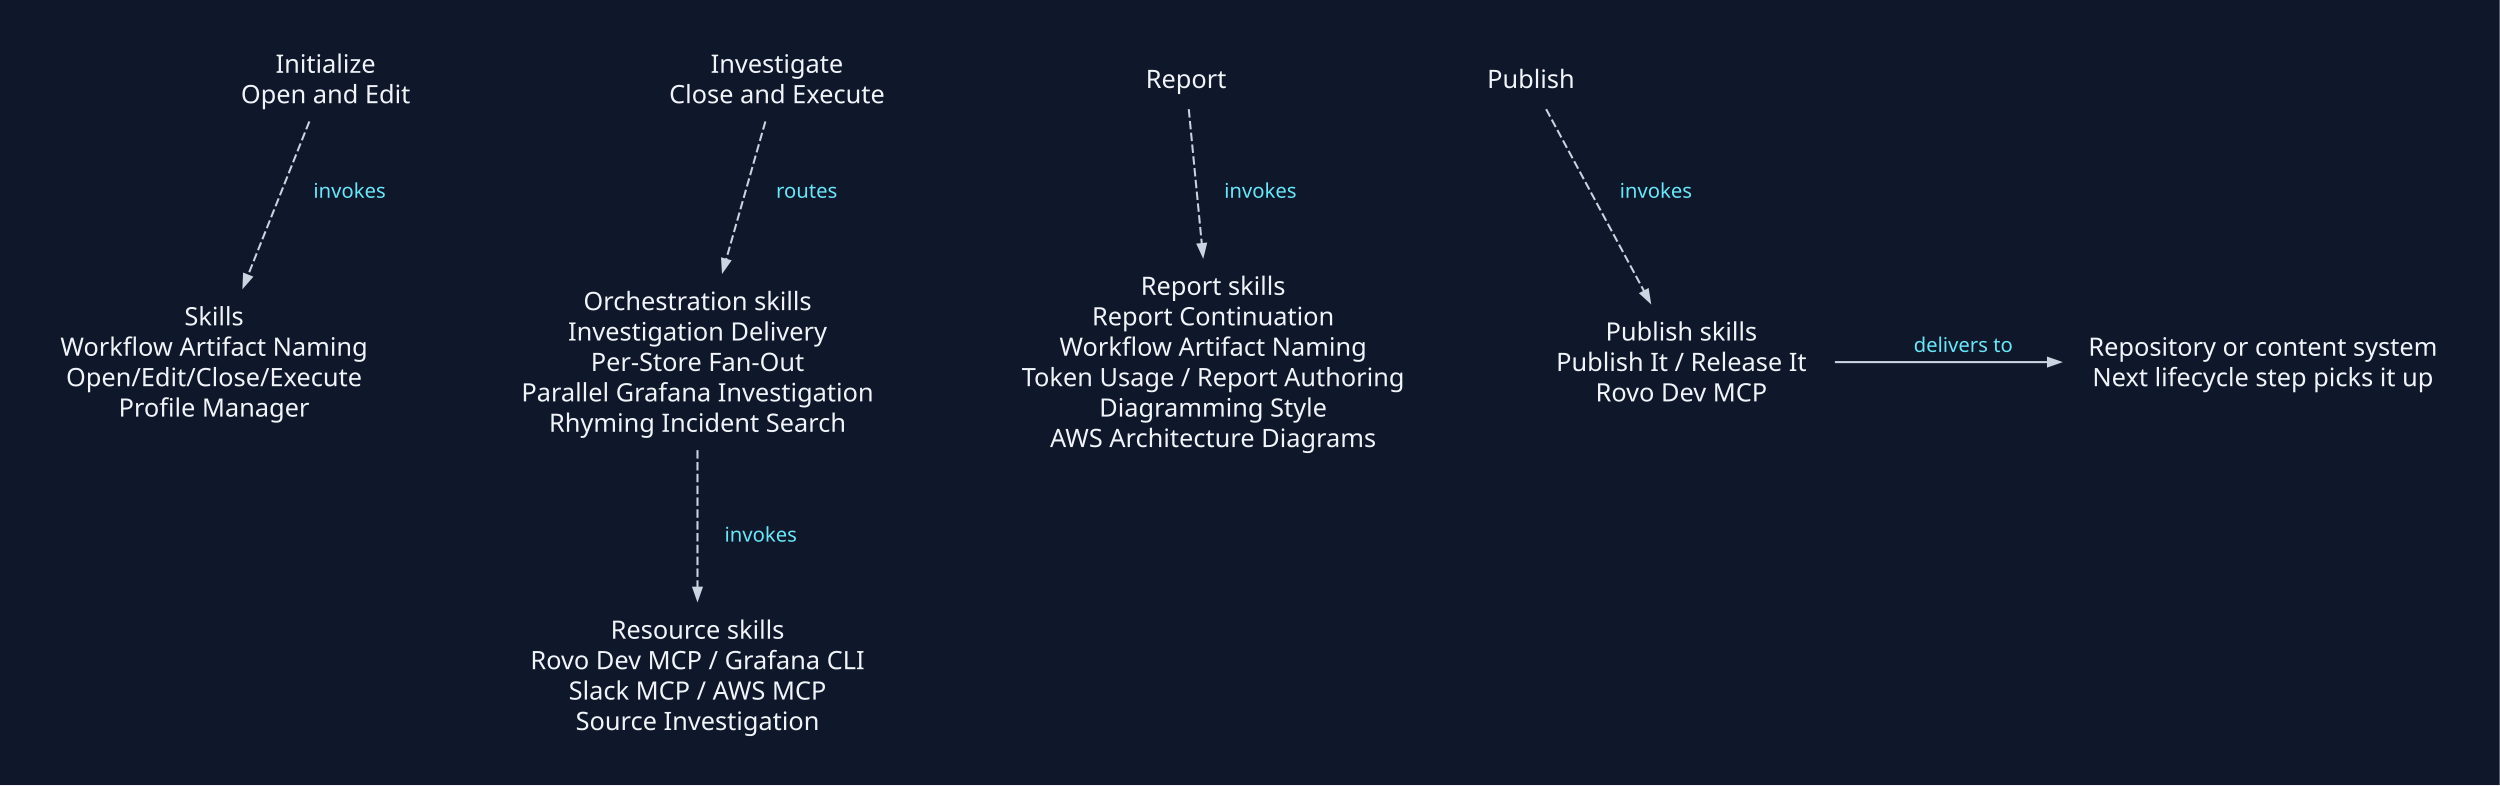
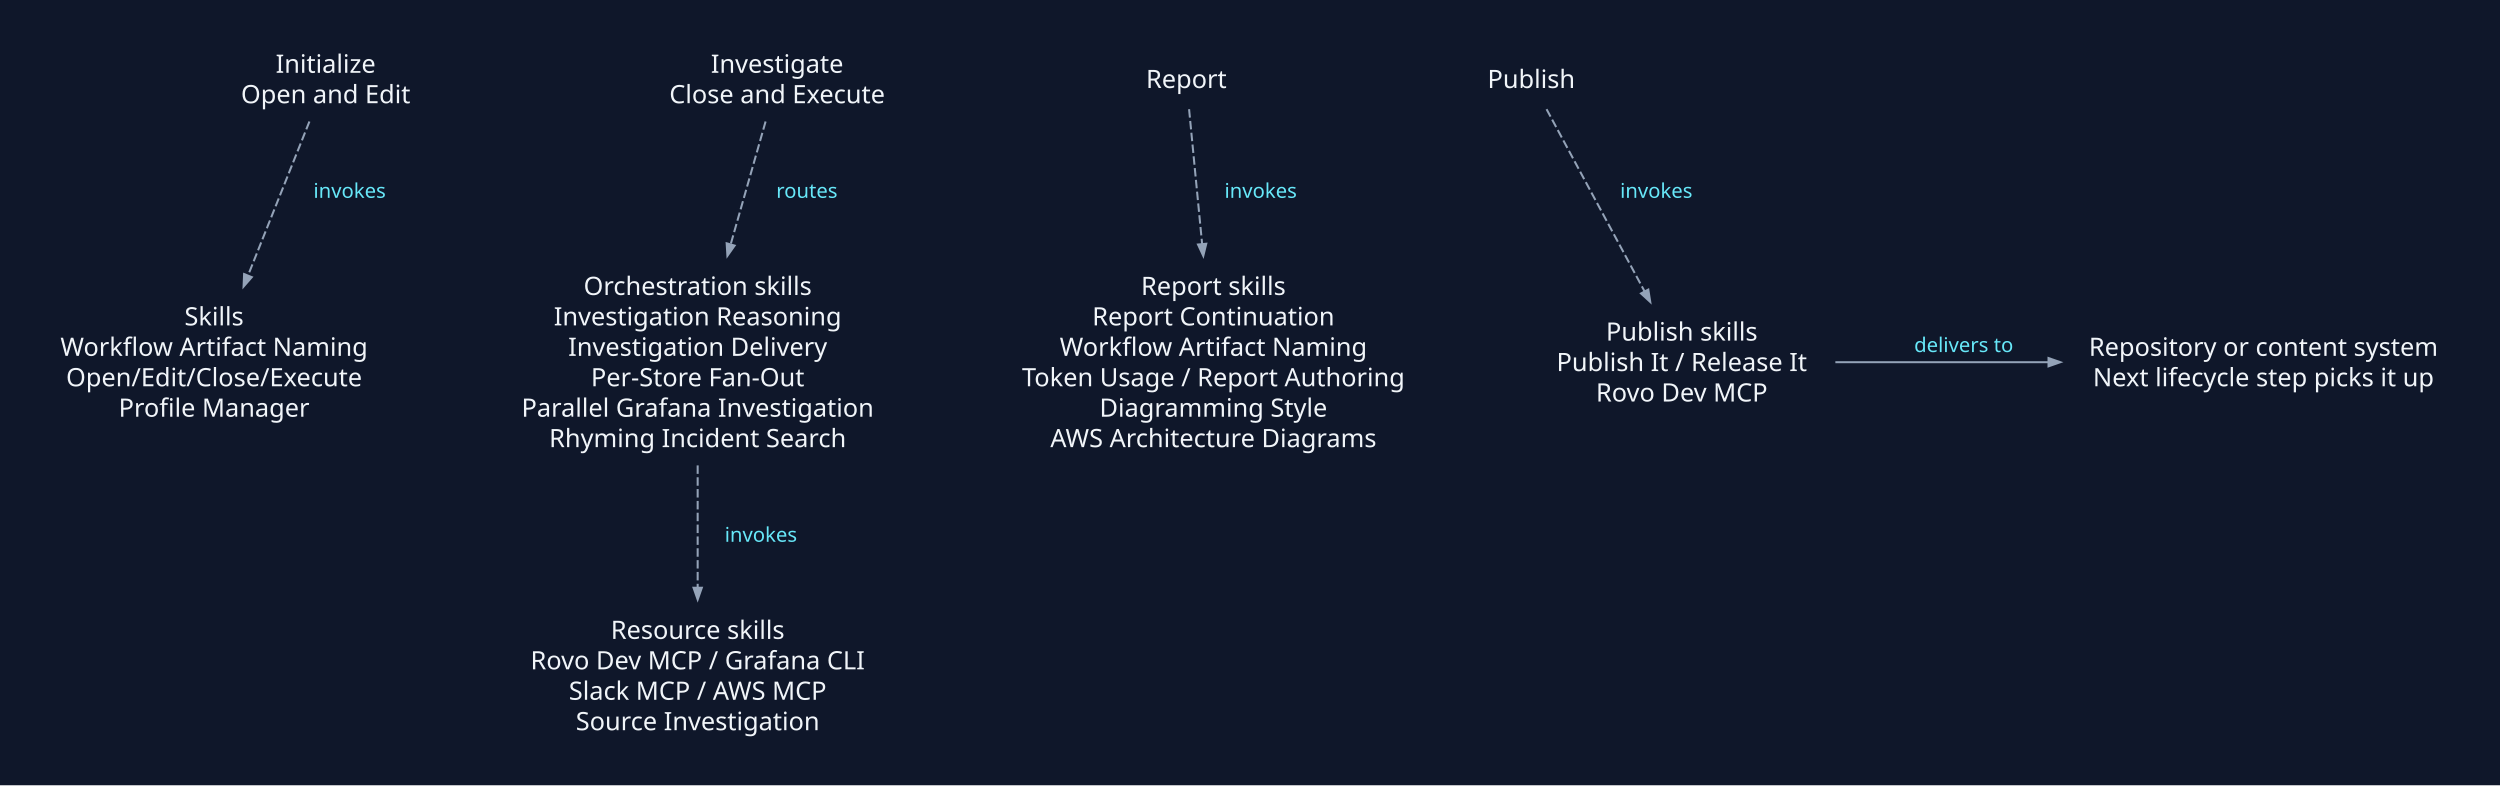
- <svg xmlns="http://www.w3.org/2000/svg" width="3081pt" height="968pt" viewBox="0.00 0.00 3081.00 968.00">
-   <g id="graph0" class="graph" transform="scale(2.08333 2.08333) rotate(0) translate(21.6 442.8)">
+ <svg xmlns="http://www.w3.org/2000/svg" width="2957pt" height="929pt" viewBox="0.00 0.00 2957.00 929.00">
+   <g id="graph0" class="graph" transform="scale(2 2) rotate(0) translate(21.6 442.8)">
    <polygon fill="#0f172a" stroke="none" points="-21.6,21.6 -21.6,-442.8 1457.1,-442.8 1457.1,21.6 -21.6,21.6" />
    <g id="node1" class="node">
      <text xml:space="preserve" text-anchor="middle" x="171" y="-399.75" font-family="Trebuchet MS" font-size="15.00" fill="#f1f5f9">Initialize</text>
      <text xml:space="preserve" text-anchor="middle" x="171" y="-381.75" font-family="Trebuchet MS" font-size="15.00" fill="#f1f5f9">Open and Edit</text>
    </g>
    <g id="node2" class="node">
      <text xml:space="preserve" text-anchor="middle" x="438" y="-399.75" font-family="Trebuchet MS" font-size="15.00" fill="#f1f5f9">Investigate</text>
      <text xml:space="preserve" text-anchor="middle" x="438" y="-381.75" font-family="Trebuchet MS" font-size="15.00" fill="#f1f5f9">Close and Execute</text>
    </g>
    <g id="node5" class="node">
      <text xml:space="preserve" text-anchor="middle" x="105" y="-250.35" font-family="Trebuchet MS" font-size="15.00" fill="#f1f5f9">Skills</text>
      <text xml:space="preserve" text-anchor="middle" x="105" y="-232.35" font-family="Trebuchet MS" font-size="15.00" fill="#f1f5f9">Workflow Artifact Naming</text>
      <text xml:space="preserve" text-anchor="middle" x="105" y="-214.35" font-family="Trebuchet MS" font-size="15.00" fill="#f1f5f9">Open/Edit/Close/Execute</text>
      <text xml:space="preserve" text-anchor="middle" x="105" y="-196.35" font-family="Trebuchet MS" font-size="15.00" fill="#f1f5f9">Profile Manager</text>
    </g>
    <g id="edge4" class="edge">
-       <path fill="none" stroke="#cbd5e1" stroke-width="1.2" stroke-dasharray="5,2" d="M161.4,-370.95C151.89,-347.1 137.02,-309.84 124.94,-279.56" />
-       <polygon fill="#cbd5e1" stroke="#cbd5e1" stroke-width="1.2" points="127.31,-278.9 122.44,-273.31 122.76,-280.72 127.31,-278.9" />
+       <path fill="none" stroke="#94a3b8" stroke-width="1.2" stroke-dasharray="5,2" d="M161.4,-370.95C151.89,-347.1 137.02,-309.84 124.94,-279.56" />
+       <polygon fill="#94a3b8" stroke="#94a3b8" stroke-width="1.2" points="127.31,-278.9 122.44,-273.31 122.76,-280.72 127.31,-278.9" />
      <text xml:space="preserve" text-anchor="start" x="163.77" y="-325.8" font-family="Trebuchet MS" font-size="12.00" fill="#67e8f9">invokes</text>
    </g>
    <g id="node3" class="node">
      <text xml:space="preserve" text-anchor="middle" x="680" y="-390.75" font-family="Trebuchet MS" font-size="15.00" fill="#f1f5f9">Report</text>
    </g>
    <g id="node6" class="node">
-       <text xml:space="preserve" text-anchor="middle" x="391" y="-259.35" font-family="Trebuchet MS" font-size="15.00" fill="#f1f5f9">Orchestration skills</text>
-       <text xml:space="preserve" text-anchor="middle" x="391" y="-241.35" font-family="Trebuchet MS" font-size="15.00" fill="#f1f5f9">Investigation Delivery</text>
-       <text xml:space="preserve" text-anchor="middle" x="391" y="-223.35" font-family="Trebuchet MS" font-size="15.00" fill="#f1f5f9">Per-Store Fan-Out</text>
-       <text xml:space="preserve" text-anchor="middle" x="391" y="-205.35" font-family="Trebuchet MS" font-size="15.00" fill="#f1f5f9">Parallel Grafana Investigation</text>
-       <text xml:space="preserve" text-anchor="middle" x="391" y="-187.35" font-family="Trebuchet MS" font-size="15.00" fill="#f1f5f9">Rhyming Incident Search</text>
+       <text xml:space="preserve" text-anchor="middle" x="391" y="-268.35" font-family="Trebuchet MS" font-size="15.00" fill="#f1f5f9">Orchestration skills</text>
+       <text xml:space="preserve" text-anchor="middle" x="391" y="-250.35" font-family="Trebuchet MS" font-size="15.00" fill="#f1f5f9">Investigation Reasoning</text>
+       <text xml:space="preserve" text-anchor="middle" x="391" y="-232.35" font-family="Trebuchet MS" font-size="15.00" fill="#f1f5f9">Investigation Delivery</text>
+       <text xml:space="preserve" text-anchor="middle" x="391" y="-214.35" font-family="Trebuchet MS" font-size="15.00" fill="#f1f5f9">Per-Store Fan-Out</text>
+       <text xml:space="preserve" text-anchor="middle" x="391" y="-196.35" font-family="Trebuchet MS" font-size="15.00" fill="#f1f5f9">Parallel Grafana Investigation</text>
+       <text xml:space="preserve" text-anchor="middle" x="391" y="-178.35" font-family="Trebuchet MS" font-size="15.00" fill="#f1f5f9">Rhyming Incident Search</text>
    </g>
    <g id="edge5" class="edge">
-       <path fill="none" stroke="#cbd5e1" stroke-width="1.2" stroke-dasharray="5,2" d="M431.17,-370.95C425.07,-349.5 415.9,-317.21 407.85,-288.91" />
-       <polygon fill="#cbd5e1" stroke="#cbd5e1" stroke-width="1.2" points="410.27,-288.47 406,-282.4 405.56,-289.81 410.27,-288.47" />
+       <path fill="none" stroke="#94a3b8" stroke-width="1.2" stroke-dasharray="5,2" d="M431.17,-370.95C425.72,-351.79 417.82,-323.97 410.46,-298.08" />
+       <polygon fill="#94a3b8" stroke="#94a3b8" stroke-width="1.2" points="412.86,-297.56 408.59,-291.5 408.15,-298.9 412.86,-297.56" />
      <text xml:space="preserve" text-anchor="start" x="437.46" y="-325.8" font-family="Trebuchet MS" font-size="12.00" fill="#67e8f9">routes</text>
    </g>
    <g id="node4" class="node">
      <text xml:space="preserve" text-anchor="middle" x="884" y="-390.75" font-family="Trebuchet MS" font-size="15.00" fill="#f1f5f9">Publish</text>
    </g>
    <g id="node8" class="node">
      <text xml:space="preserve" text-anchor="middle" x="696" y="-268.35" font-family="Trebuchet MS" font-size="15.00" fill="#f1f5f9">Report skills</text>
      <text xml:space="preserve" text-anchor="middle" x="696" y="-250.35" font-family="Trebuchet MS" font-size="15.00" fill="#f1f5f9">Report Continuation</text>
      <text xml:space="preserve" text-anchor="middle" x="696" y="-232.35" font-family="Trebuchet MS" font-size="15.00" fill="#f1f5f9">Workflow Artifact Naming</text>
      <text xml:space="preserve" text-anchor="middle" x="696" y="-214.35" font-family="Trebuchet MS" font-size="15.00" fill="#f1f5f9">Token Usage / Report Authoring</text>
      <text xml:space="preserve" text-anchor="middle" x="696" y="-196.35" font-family="Trebuchet MS" font-size="15.00" fill="#f1f5f9">Diagramming Style</text>
      <text xml:space="preserve" text-anchor="middle" x="696" y="-178.35" font-family="Trebuchet MS" font-size="15.00" fill="#f1f5f9">AWS Architecture Diagrams</text>
    </g>
    <g id="edge7" class="edge">
-       <path fill="none" stroke="#cbd5e1" stroke-width="1.2" stroke-dasharray="5,2" d="M681.62,-378.23C683.44,-359.39 686.52,-327.61 689.36,-298.25" />
-       <polygon fill="#cbd5e1" stroke="#cbd5e1" stroke-width="1.2" points="691.78,-298.66 690.02,-291.45 686.9,-298.19 691.78,-298.66" />
+       <path fill="none" stroke="#94a3b8" stroke-width="1.2" stroke-dasharray="5,2" d="M681.62,-378.23C683.44,-359.39 686.52,-327.61 689.36,-298.25" />
+       <polygon fill="#94a3b8" stroke="#94a3b8" stroke-width="1.2" points="691.78,-298.66 690.02,-291.45 686.9,-298.19 691.78,-298.66" />
      <text xml:space="preserve" text-anchor="start" x="702.57" y="-325.8" font-family="Trebuchet MS" font-size="12.00" fill="#67e8f9">invokes</text>
    </g>
    <g id="node9" class="node">
      <text xml:space="preserve" text-anchor="middle" x="973" y="-241.35" font-family="Trebuchet MS" font-size="15.00" fill="#f1f5f9">Publish skills</text>
      <text xml:space="preserve" text-anchor="middle" x="973" y="-223.35" font-family="Trebuchet MS" font-size="15.00" fill="#f1f5f9">Publish It / Release It</text>
      <text xml:space="preserve" text-anchor="middle" x="973" y="-205.35" font-family="Trebuchet MS" font-size="15.00" fill="#f1f5f9">Rovo Dev MCP</text>
    </g>
    <g id="edge8" class="edge">
-       <path fill="none" stroke="#cbd5e1" stroke-width="1.2" stroke-dasharray="5,2" d="M893.02,-378.23C906.54,-353.11 932.45,-304.96 951.12,-270.26" />
-       <polygon fill="#cbd5e1" stroke="#cbd5e1" stroke-width="1.2" points="953.2,-271.56 954.36,-264.23 948.89,-269.24 953.2,-271.56" />
+       <path fill="none" stroke="#94a3b8" stroke-width="1.2" stroke-dasharray="5,2" d="M893.02,-378.23C906.54,-353.11 932.45,-304.96 951.12,-270.26" />
+       <polygon fill="#94a3b8" stroke="#94a3b8" stroke-width="1.2" points="953.2,-271.56 954.36,-264.23 948.89,-269.24 953.2,-271.56" />
      <text xml:space="preserve" text-anchor="start" x="936.53" y="-325.8" font-family="Trebuchet MS" font-size="12.00" fill="#67e8f9">invokes</text>
    </g>
    <g id="node7" class="node">
      <text xml:space="preserve" text-anchor="middle" x="391" y="-64.95" font-family="Trebuchet MS" font-size="15.00" fill="#f1f5f9">Resource skills</text>
      <text xml:space="preserve" text-anchor="middle" x="391" y="-46.95" font-family="Trebuchet MS" font-size="15.00" fill="#f1f5f9">Rovo Dev MCP / Grafana CLI</text>
      <text xml:space="preserve" text-anchor="middle" x="391" y="-28.95" font-family="Trebuchet MS" font-size="15.00" fill="#f1f5f9">Slack MCP / AWS MCP</text>
      <text xml:space="preserve" text-anchor="middle" x="391" y="-10.95" font-family="Trebuchet MS" font-size="15.00" fill="#f1f5f9">Source Investigation</text>
    </g>
    <g id="edge6" class="edge">
-       <path fill="none" stroke="#cbd5e1" stroke-width="1.2" stroke-dasharray="5,2" d="M391,-176.51C391,-151.1 391,-120.48 391,-95.1" />
-       <polygon fill="#cbd5e1" stroke="#cbd5e1" stroke-width="1.2" points="393.45,-95.17 391,-88.17 388.55,-95.17 393.45,-95.17" />
+       <path fill="none" stroke="#94a3b8" stroke-width="1.2" stroke-dasharray="5,2" d="M391,-167.55C391,-144.12 391,-117.56 391,-95.09" />
+       <polygon fill="#94a3b8" stroke="#94a3b8" stroke-width="1.2" points="393.45,-95.2 391,-88.2 388.55,-95.2 393.45,-95.2" />
      <text xml:space="preserve" text-anchor="start" x="407" y="-122.4" font-family="Trebuchet MS" font-size="12.00" fill="#67e8f9">invokes</text>
    </g>
    <g id="node10" class="node">
      <text xml:space="preserve" text-anchor="middle" x="1317" y="-232.35" font-family="Trebuchet MS" font-size="15.00" fill="#f1f5f9">Repository or content system</text>
      <text xml:space="preserve" text-anchor="middle" x="1317" y="-214.35" font-family="Trebuchet MS" font-size="15.00" fill="#f1f5f9">Next lifecycle step picks it up</text>
    </g>
    <g id="edge9" class="edge">
-       <path fill="none" stroke="#cbd5e1" stroke-width="1.2" d="M1063.83,-228.6C1102.47,-228.6 1148.21,-228.6 1190.1,-228.6" />
-       <polygon fill="#cbd5e1" stroke="#cbd5e1" stroke-width="1.2" points="1189.89,-231.05 1196.89,-228.6 1189.89,-226.15 1189.89,-231.05" />
+       <path fill="none" stroke="#94a3b8" stroke-width="1.2" d="M1063.83,-228.6C1102.47,-228.6 1148.21,-228.6 1190.1,-228.6" />
+       <polygon fill="#94a3b8" stroke="#94a3b8" stroke-width="1.2" points="1189.89,-231.05 1196.89,-228.6 1189.89,-226.15 1189.89,-231.05" />
      <text xml:space="preserve" text-anchor="start" x="1110.44" y="-234.6" font-family="Trebuchet MS" font-size="12.00" fill="#67e8f9">delivers to</text>
    </g>
  </g>
</svg>
